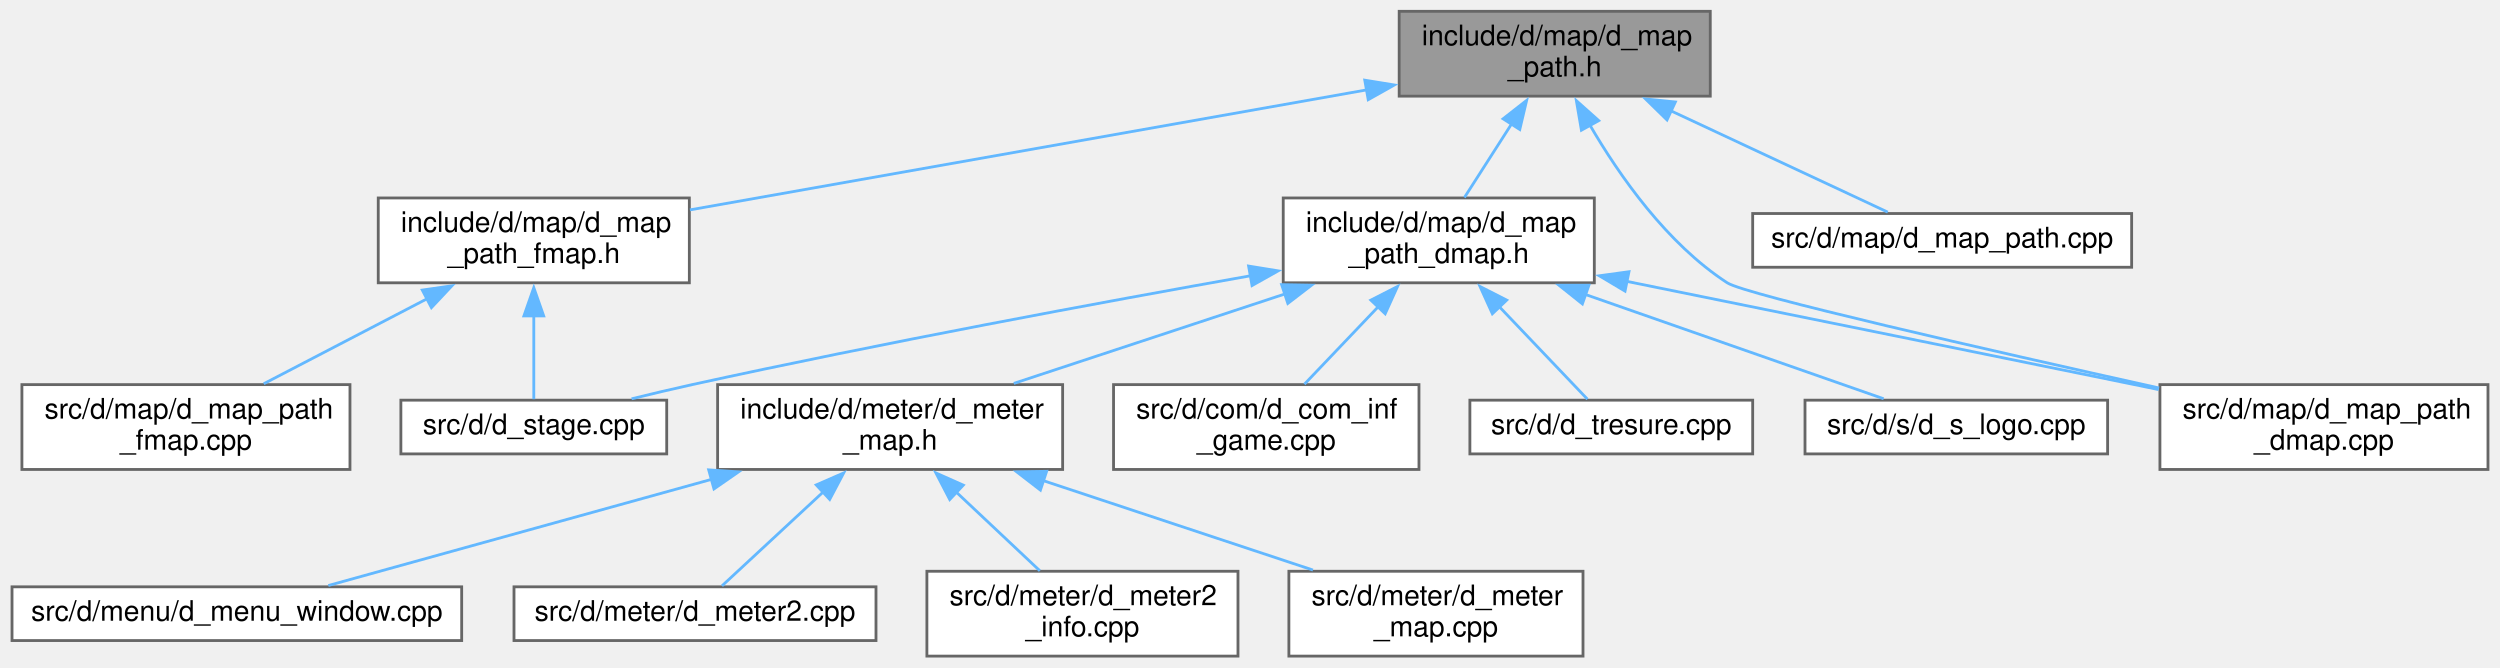
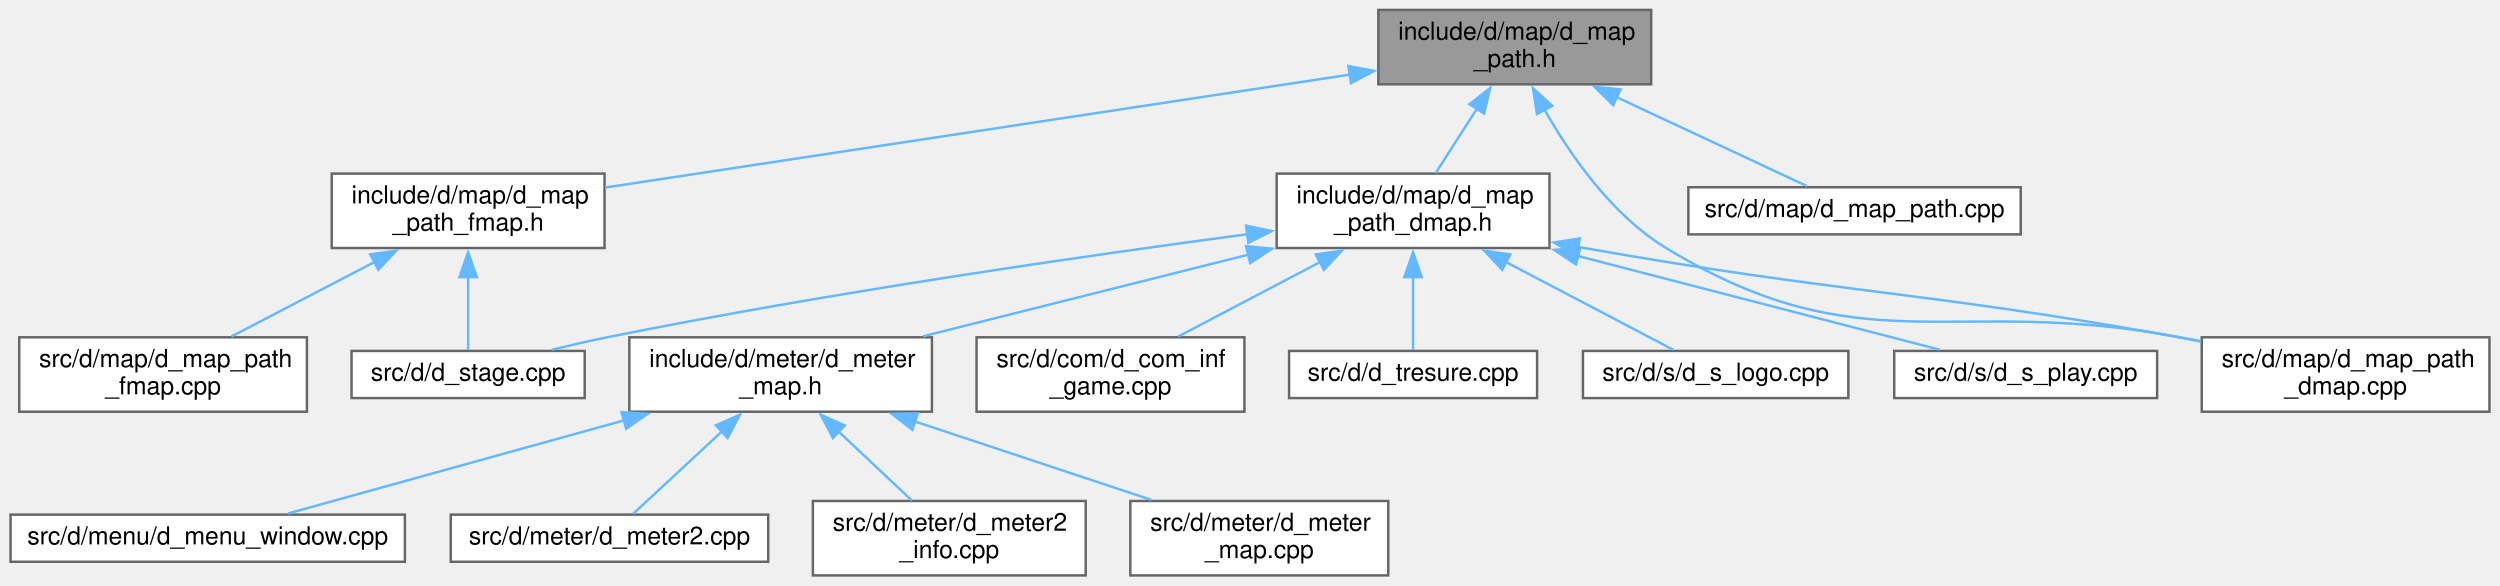
- <svg xmlns="http://www.w3.org/2000/svg" xmlns:xlink="http://www.w3.org/1999/xlink" width="884pt" height="236pt" viewBox="0.00 0.00 883.50 236.00">
+ <svg xmlns="http://www.w3.org/2000/svg" xmlns:xlink="http://www.w3.org/1999/xlink" width="1008pt" height="236pt" viewBox="0.00 0.00 1007.50 236.00">
  <g id="graph0" class="graph" transform="scale(1 1) rotate(0) translate(4 232)">
    <g id="node1" class="node">
      <g id="a_node1">
        <a xlink:title=" ">
-           <polygon fill="#999999" stroke="#666666" points="600.5,-228 490.5,-228 490.5,-198 600.5,-198 600.5,-228" />
-           <text text-anchor="start" x="498.5" y="-216" font-family="Helvetica,sans-Serif" font-size="10.00">include/d/map/d_map</text>
-           <text text-anchor="middle" x="545.5" y="-205" font-family="Helvetica,sans-Serif" font-size="10.00">_path.h</text>
+           <polygon fill="#999999" stroke="#666666" points="661.5,-228 551.5,-228 551.5,-198 661.5,-198 661.5,-228" />
+           <text text-anchor="start" x="559.5" y="-216" font-family="Helvetica,sans-Serif" font-size="10.00">include/d/map/d_map</text>
+           <text text-anchor="middle" x="606.5" y="-205" font-family="Helvetica,sans-Serif" font-size="10.00">_path.h</text>
        </a>
      </g>
    </g>
    <g id="node2" class="node">
      <g id="a_node2">
        <a xlink:href="d__map__path__dmap_8h.html" target="_top" xlink:title=" ">
-           <polygon fill="white" stroke="#666666" points="559.5,-162 449.5,-162 449.5,-132 559.5,-132 559.5,-162" />
-           <text text-anchor="start" x="457.5" y="-150" font-family="Helvetica,sans-Serif" font-size="10.00">include/d/map/d_map</text>
-           <text text-anchor="middle" x="504.5" y="-139" font-family="Helvetica,sans-Serif" font-size="10.00">_path_dmap.h</text>
+           <polygon fill="white" stroke="#666666" points="620.5,-162 510.5,-162 510.5,-132 620.5,-132 620.5,-162" />
+           <text text-anchor="start" x="518.5" y="-150" font-family="Helvetica,sans-Serif" font-size="10.00">include/d/map/d_map</text>
+           <text text-anchor="middle" x="565.5" y="-139" font-family="Helvetica,sans-Serif" font-size="10.00">_path_dmap.h</text>
        </a>
      </g>
    </g>
    <g id="edge1" class="edge">
-       <path fill="none" stroke="#63b8ff" d="M530.2,-188.11C524.6,-179.38 518.45,-169.78 513.57,-162.16" />
-       <polygon fill="#63b8ff" stroke="#63b8ff" points="527.24,-189.99 535.58,-196.52 533.14,-186.21 527.24,-189.99" />
+       <path fill="none" stroke="#63b8ff" d="M591.2,-188.11C585.6,-179.38 579.45,-169.78 574.57,-162.16" />
+       <polygon fill="#63b8ff" stroke="#63b8ff" points="588.24,-189.99 596.58,-196.52 594.14,-186.21 588.24,-189.99" />
    </g>
    <g id="node11" class="node">
      <g id="a_node11">
        <a xlink:href="d__map__path__dmap_8cpp.html" target="_top" xlink:title=" ">
-           <polygon fill="white" stroke="#666666" points="875.5,-96 759.5,-96 759.5,-66 875.5,-66 875.5,-96" />
-           <text text-anchor="start" x="767.5" y="-84" font-family="Helvetica,sans-Serif" font-size="10.00">src/d/map/d_map_path</text>
-           <text text-anchor="middle" x="817.5" y="-73" font-family="Helvetica,sans-Serif" font-size="10.00">_dmap.cpp</text>
-         </a>
-       </g>
-     </g>
-     <g id="edge16" class="edge">
-       <path fill="none" stroke="#63b8ff" d="M557.88,-187.87C568.41,-169.78 585.19,-145.84 606.5,-132 613.02,-127.76 699.04,-108.16 759.21,-94.8" />
-       <polygon fill="#63b8ff" stroke="#63b8ff" points="554.94,-185.96 553.15,-196.41 561.06,-189.35 554.94,-185.96" />
-     </g>
-     <g id="node13" class="node">
-       <g id="a_node13">
+           <polygon fill="white" stroke="#666666" points="999.5,-96 883.5,-96 883.5,-66 999.5,-66 999.5,-96" />
+           <text text-anchor="start" x="891.5" y="-84" font-family="Helvetica,sans-Serif" font-size="10.00">src/d/map/d_map_path</text>
+           <text text-anchor="middle" x="941.5" y="-73" font-family="Helvetica,sans-Serif" font-size="10.00">_dmap.cpp</text>
+         </a>
+       </g>
+     </g>
+     <g id="edge17" class="edge">
+       <path fill="none" stroke="#63b8ff" d="M618.47,-187.82C628.86,-169.49 645.66,-145.26 667.5,-132 747.32,-83.53 782.78,-113.55 874.5,-96 877.3,-95.46 880.17,-94.91 883.06,-94.33" />
+       <polygon fill="#63b8ff" stroke="#63b8ff" points="615.48,-186.01 613.83,-196.47 621.64,-189.32 615.48,-186.01" />
+     </g>
+     <g id="node14" class="node">
+       <g id="a_node14">
        <a xlink:href="d__map__path__fmap_8h.html" target="_top" xlink:title=" ">
          <polygon fill="white" stroke="#666666" points="239.5,-162 129.5,-162 129.5,-132 239.5,-132 239.5,-162" />
          <text text-anchor="start" x="137.5" y="-150" font-family="Helvetica,sans-Serif" font-size="10.00">include/d/map/d_map</text>
          <text text-anchor="middle" x="184.5" y="-139" font-family="Helvetica,sans-Serif" font-size="10.00">_path_fmap.h</text>
        </a>
      </g>
    </g>
-     <g id="edge12" class="edge">
-       <path fill="none" stroke="#63b8ff" d="M479.15,-200.24C410.37,-188.04 304.07,-169.2 239.71,-157.79" />
-       <polygon fill="#63b8ff" stroke="#63b8ff" points="478.33,-203.65 488.79,-201.95 479.55,-196.75 478.33,-203.65" />
-     </g>
-     <g id="node15" class="node">
-       <g id="a_node15">
+     <g id="edge13" class="edge">
+       <path fill="none" stroke="#63b8ff" d="M540.03,-201.92C457.13,-189.35 316.93,-168.08 239.68,-156.37" />
+       <polygon fill="#63b8ff" stroke="#63b8ff" points="539.42,-205.37 549.83,-203.41 540.47,-198.45 539.42,-205.37" />
+     </g>
+     <g id="node16" class="node">
+       <g id="a_node16">
        <a xlink:href="d__map__path_8cpp.html" target="_top" xlink:title=" ">
-           <polygon fill="white" stroke="#666666" points="749.5,-156.5 615.5,-156.5 615.5,-137.5 749.5,-137.5 749.5,-156.5" />
-           <text text-anchor="middle" x="682.5" y="-144.5" font-family="Helvetica,sans-Serif" font-size="10.00">src/d/map/d_map_path.cpp</text>
-         </a>
-       </g>
-     </g>
-     <g id="edge15" class="edge">
-       <path fill="none" stroke="#63b8ff" d="M586.37,-192.91C611.83,-181.01 643.41,-166.26 663.26,-156.99" />
-       <polygon fill="#63b8ff" stroke="#63b8ff" points="585.2,-189.59 577.62,-197 588.16,-195.94 585.2,-189.59" />
+           <polygon fill="white" stroke="#666666" points="810.5,-156.5 676.5,-156.5 676.5,-137.5 810.5,-137.5 810.5,-156.5" />
+           <text text-anchor="middle" x="743.5" y="-144.5" font-family="Helvetica,sans-Serif" font-size="10.00">src/d/map/d_map_path.cpp</text>
+         </a>
+       </g>
+     </g>
+     <g id="edge16" class="edge">
+       <path fill="none" stroke="#63b8ff" d="M647.37,-192.91C672.83,-181.01 704.41,-166.26 724.26,-156.99" />
+       <polygon fill="#63b8ff" stroke="#63b8ff" points="646.2,-189.59 638.62,-197 649.16,-195.94 646.2,-189.59" />
    </g>
    <g id="node3" class="node">
      <g id="a_node3">
        <a xlink:href="d__meter__map_8h.html" target="_top" xlink:title=" ">
          <polygon fill="white" stroke="#666666" points="371.5,-96 249.5,-96 249.5,-66 371.5,-66 371.5,-96" />
          <text text-anchor="start" x="257.5" y="-84" font-family="Helvetica,sans-Serif" font-size="10.00">include/d/meter/d_meter</text>
          <text text-anchor="middle" x="310.5" y="-73" font-family="Helvetica,sans-Serif" font-size="10.00">_map.h</text>
        </a>
      </g>
    </g>
    <g id="edge2" class="edge">
-       <path fill="none" stroke="#63b8ff" d="M450.14,-128.07C419.85,-118.07 382.62,-105.79 354.23,-96.43" />
-       <polygon fill="#63b8ff" stroke="#63b8ff" points="448.93,-131.35 459.53,-131.16 451.13,-124.71 448.93,-131.35" />
+       <path fill="none" stroke="#63b8ff" d="M499,-129.31C458.33,-119.1 406.82,-106.18 367.93,-96.41" />
+       <polygon fill="#63b8ff" stroke="#63b8ff" points="498.15,-132.7 508.7,-131.74 499.85,-125.92 498.15,-132.7" />
    </g>
    <g id="node8" class="node">
      <g id="a_node8">
        <a xlink:href="d__com__inf__game_8cpp.html" target="_top" xlink:title=" ">
          <polygon fill="white" stroke="#666666" points="497.5,-96 389.5,-96 389.5,-66 497.5,-66 497.5,-96" />
          <text text-anchor="start" x="397.5" y="-84" font-family="Helvetica,sans-Serif" font-size="10.00">src/d/com/d_com_inf</text>
          <text text-anchor="middle" x="443.5" y="-73" font-family="Helvetica,sans-Serif" font-size="10.00">_game.cpp</text>
        </a>
      </g>
    </g>
    <g id="edge7" class="edge">
-       <path fill="none" stroke="#63b8ff" d="M483.08,-123.53C474.41,-114.43 464.65,-104.19 457,-96.16" />
-       <polygon fill="#63b8ff" stroke="#63b8ff" points="480.48,-125.88 489.92,-130.7 485.55,-121.05 480.48,-125.88" />
+       <path fill="none" stroke="#63b8ff" d="M527.98,-126.32C509.51,-116.63 487.64,-105.16 470.79,-96.31" />
+       <polygon fill="#63b8ff" stroke="#63b8ff" points="526.3,-129.39 536.78,-130.93 529.55,-123.19 526.3,-129.39" />
    </g>
    <g id="node9" class="node">
      <g id="a_node9">
        <a xlink:href="d__stage_8cpp.html" target="_top" xlink:title=" ">
          <polygon fill="white" stroke="#666666" points="231.5,-90.5 137.5,-90.5 137.5,-71.5 231.5,-71.5 231.5,-90.5" />
          <text text-anchor="middle" x="184.5" y="-78.5" font-family="Helvetica,sans-Serif" font-size="10.00">src/d/d_stage.cpp</text>
        </a>
      </g>
    </g>
    <g id="edge8" class="edge">
-       <path fill="none" stroke="#63b8ff" d="M438.15,-134.53C384.63,-125.01 307.5,-110.71 240.5,-96 233.55,-94.47 226.15,-92.72 219.08,-90.98" />
-       <polygon fill="#63b8ff" stroke="#63b8ff" points="437.25,-137.92 447.71,-136.22 438.47,-131.03 437.25,-137.92" />
+       <path fill="none" stroke="#63b8ff" d="M498.97,-137.6C433.06,-128.84 329.38,-113.91 240.5,-96 233.23,-94.54 225.48,-92.75 218.14,-90.95" />
+       <polygon fill="#63b8ff" stroke="#63b8ff" points="498.15,-141.02 508.52,-138.85 499.06,-134.08 498.15,-141.02" />
    </g>
    <g id="node10" class="node">
      <g id="a_node10">
        <a xlink:href="d__tresure_8cpp.html" target="_top" xlink:title=" ">
          <polygon fill="white" stroke="#666666" points="615.5,-90.5 515.5,-90.5 515.5,-71.5 615.5,-71.5 615.5,-90.5" />
          <text text-anchor="middle" x="565.5" y="-78.5" font-family="Helvetica,sans-Serif" font-size="10.00">src/d/d_tresure.cpp</text>
        </a>
      </g>
    </g>
    <g id="edge9" class="edge">
-       <path fill="none" stroke="#63b8ff" d="M525.84,-123.61C536.6,-112.32 549.03,-99.28 557.07,-90.84" />
-       <polygon fill="#63b8ff" stroke="#63b8ff" points="523.45,-121.05 519.08,-130.7 528.52,-125.88 523.45,-121.05" />
+       <path fill="none" stroke="#63b8ff" d="M565.5,-120.59C565.5,-110.06 565.5,-98.53 565.5,-90.84" />
+       <polygon fill="#63b8ff" stroke="#63b8ff" points="562,-120.28 565.5,-130.28 569,-120.28 562,-120.28" />
    </g>
    <g id="edge10" class="edge">
-       <path fill="none" stroke="#63b8ff" d="M571.05,-132.49C637.78,-118.95 733.07,-99.59 750.5,-96 753.29,-95.42 756.15,-94.83 759.04,-94.24" />
-       <polygon fill="#63b8ff" stroke="#63b8ff" points="570.36,-129.06 561.26,-134.48 571.76,-135.92 570.36,-129.06" />
+       <path fill="none" stroke="#63b8ff" d="M631.98,-132.45C632.82,-132.3 633.66,-132.15 634.5,-132 740.72,-113.27 768.33,-115.04 874.5,-96 877.31,-95.5 880.18,-94.96 883.07,-94.41" />
+       <polygon fill="#63b8ff" stroke="#63b8ff" points="631.5,-128.98 622.3,-134.24 632.77,-135.86 631.5,-128.98" />
    </g>
    <g id="node12" class="node">
      <g id="a_node12">
        <a xlink:href="d__s__logo_8cpp.html" target="_top" xlink:title=" ">
          <polygon fill="white" stroke="#666666" points="741,-90.5 634,-90.5 634,-71.5 741,-71.5 741,-90.5" />
          <text text-anchor="middle" x="687.5" y="-78.5" font-family="Helvetica,sans-Serif" font-size="10.00">src/d/s/d_s_logo.cpp</text>
        </a>
      </g>
    </g>
    <g id="edge11" class="edge">
-       <path fill="none" stroke="#63b8ff" d="M556.4,-127.85C590.85,-115.8 634.58,-100.51 661.81,-90.99" />
-       <polygon fill="#63b8ff" stroke="#63b8ff" points="555.28,-124.53 547,-131.14 557.59,-131.14 555.28,-124.53" />
+       <path fill="none" stroke="#63b8ff" d="M602.81,-126.43C625.32,-114.62 652.93,-100.14 670.37,-90.99" />
+       <polygon fill="#63b8ff" stroke="#63b8ff" points="601.45,-123.19 594.22,-130.93 604.7,-129.39 601.45,-123.19" />
+     </g>
+     <g id="node13" class="node">
+       <g id="a_node13">
+         <a xlink:href="d__s__play_8cpp.html" target="_top" xlink:title=" ">
+           <polygon fill="white" stroke="#666666" points="865.5,-90.5 759.5,-90.5 759.5,-71.5 865.5,-71.5 865.5,-90.5" />
+           <text text-anchor="middle" x="812.5" y="-78.5" font-family="Helvetica,sans-Serif" font-size="10.00">src/d/s/d_s_play.cpp</text>
+         </a>
+       </g>
+     </g>
+     <g id="edge12" class="edge">
+       <path fill="none" stroke="#63b8ff" d="M631.95,-128.78C678.96,-116.6 740.12,-100.76 777.82,-90.99" />
+       <polygon fill="#63b8ff" stroke="#63b8ff" points="631.2,-125.36 622.4,-131.26 632.96,-132.14 631.2,-125.36" />
    </g>
    <g id="node4" class="node">
      <g id="a_node4">
        <a xlink:href="d__menu__window_8cpp.html" target="_top" xlink:title=" ">
          <polygon fill="white" stroke="#666666" points="159,-24.5 0,-24.5 0,-5.5 159,-5.5 159,-24.5" />
          <text text-anchor="middle" x="79.5" y="-12.5" font-family="Helvetica,sans-Serif" font-size="10.00">src/d/menu/d_menu_window.cpp</text>
        </a>
      </g>
    </g>
    <g id="edge3" class="edge">
      <path fill="none" stroke="#63b8ff" d="M247.51,-62.55C203.62,-50.39 146.88,-34.67 111.85,-24.96" />
      <polygon fill="#63b8ff" stroke="#63b8ff" points="246.34,-65.86 256.91,-65.15 248.21,-59.11 246.34,-65.86" />
    </g>
    <g id="node5" class="node">
      <g id="a_node5">
        <a xlink:href="d__meter2_8cpp.html" target="_top" xlink:title=" ">
          <polygon fill="white" stroke="#666666" points="305.5,-24.5 177.5,-24.5 177.5,-5.5 305.5,-5.5 305.5,-24.5" />
          <text text-anchor="middle" x="241.5" y="-12.5" font-family="Helvetica,sans-Serif" font-size="10.00">src/d/meter/d_meter2.cpp</text>
        </a>
      </g>
    </g>
    <g id="edge4" class="edge">
      <path fill="none" stroke="#63b8ff" d="M287.08,-58.27C274.75,-46.84 260.3,-33.44 251.04,-24.84" />
      <polygon fill="#63b8ff" stroke="#63b8ff" points="284.37,-60.53 294.08,-64.77 289.13,-55.4 284.37,-60.53" />
    </g>
    <g id="node6" class="node">
      <g id="a_node6">
        <a xlink:href="d__meter2__info_8cpp.html" target="_top" xlink:title=" ">
          <polygon fill="white" stroke="#666666" points="433.5,-30 323.5,-30 323.5,0 433.5,0 433.5,-30" />
          <text text-anchor="start" x="331.5" y="-18" font-family="Helvetica,sans-Serif" font-size="10.00">src/d/meter/d_meter2</text>
          <text text-anchor="middle" x="378.5" y="-7" font-family="Helvetica,sans-Serif" font-size="10.00">_info.cpp</text>
        </a>
      </g>
    </g>
    <g id="edge5" class="edge">
      <path fill="none" stroke="#63b8ff" d="M333.78,-58.09C343.6,-48.85 354.74,-38.36 363.45,-30.16" />
      <polygon fill="#63b8ff" stroke="#63b8ff" points="331.58,-55.36 326.69,-64.76 336.37,-60.45 331.58,-55.36" />
    </g>
    <g id="node7" class="node">
      <g id="a_node7">
        <a xlink:href="d__meter__map_8cpp.html" target="_top" xlink:title=" ">
          <polygon fill="white" stroke="#666666" points="555.5,-30 451.5,-30 451.5,0 555.5,0 555.5,-30" />
          <text text-anchor="start" x="459.5" y="-18" font-family="Helvetica,sans-Serif" font-size="10.00">src/d/meter/d_meter</text>
          <text text-anchor="middle" x="503.5" y="-7" font-family="Helvetica,sans-Serif" font-size="10.00">_map.cpp</text>
        </a>
      </g>
    </g>
    <g id="edge6" class="edge">
      <path fill="none" stroke="#63b8ff" d="M364.58,-62.07C394.72,-52.07 431.75,-39.79 460,-30.43" />
      <polygon fill="#63b8ff" stroke="#63b8ff" points="363.64,-58.69 355.25,-65.16 365.84,-65.34 363.64,-58.69" />
    </g>
-     <g id="edge13" class="edge">
+     <g id="edge14" class="edge">
      <path fill="none" stroke="#63b8ff" d="M184.5,-120.59C184.5,-110.06 184.5,-98.53 184.5,-90.84" />
      <polygon fill="#63b8ff" stroke="#63b8ff" points="181,-120.28 184.5,-130.28 188,-120.28 181,-120.28" />
    </g>
-     <g id="node14" class="node">
-       <g id="a_node14">
+     <g id="node15" class="node">
+       <g id="a_node15">
        <a xlink:href="d__map__path__fmap_8cpp.html" target="_top" xlink:title=" ">
          <polygon fill="white" stroke="#666666" points="119.5,-96 3.5,-96 3.5,-66 119.5,-66 119.5,-96" />
          <text text-anchor="start" x="11.5" y="-84" font-family="Helvetica,sans-Serif" font-size="10.00">src/d/map/d_map_path</text>
          <text text-anchor="middle" x="61.5" y="-73" font-family="Helvetica,sans-Serif" font-size="10.00">_fmap.cpp</text>
        </a>
      </g>
    </g>
-     <g id="edge14" class="edge">
+     <g id="edge15" class="edge">
      <path fill="none" stroke="#63b8ff" d="M146.93,-126.45C128.25,-116.73 106.09,-105.2 89.01,-96.31" />
      <polygon fill="#63b8ff" stroke="#63b8ff" points="145.07,-129.43 155.55,-130.94 148.3,-123.22 145.07,-129.43" />
    </g>
  </g>
</svg>
